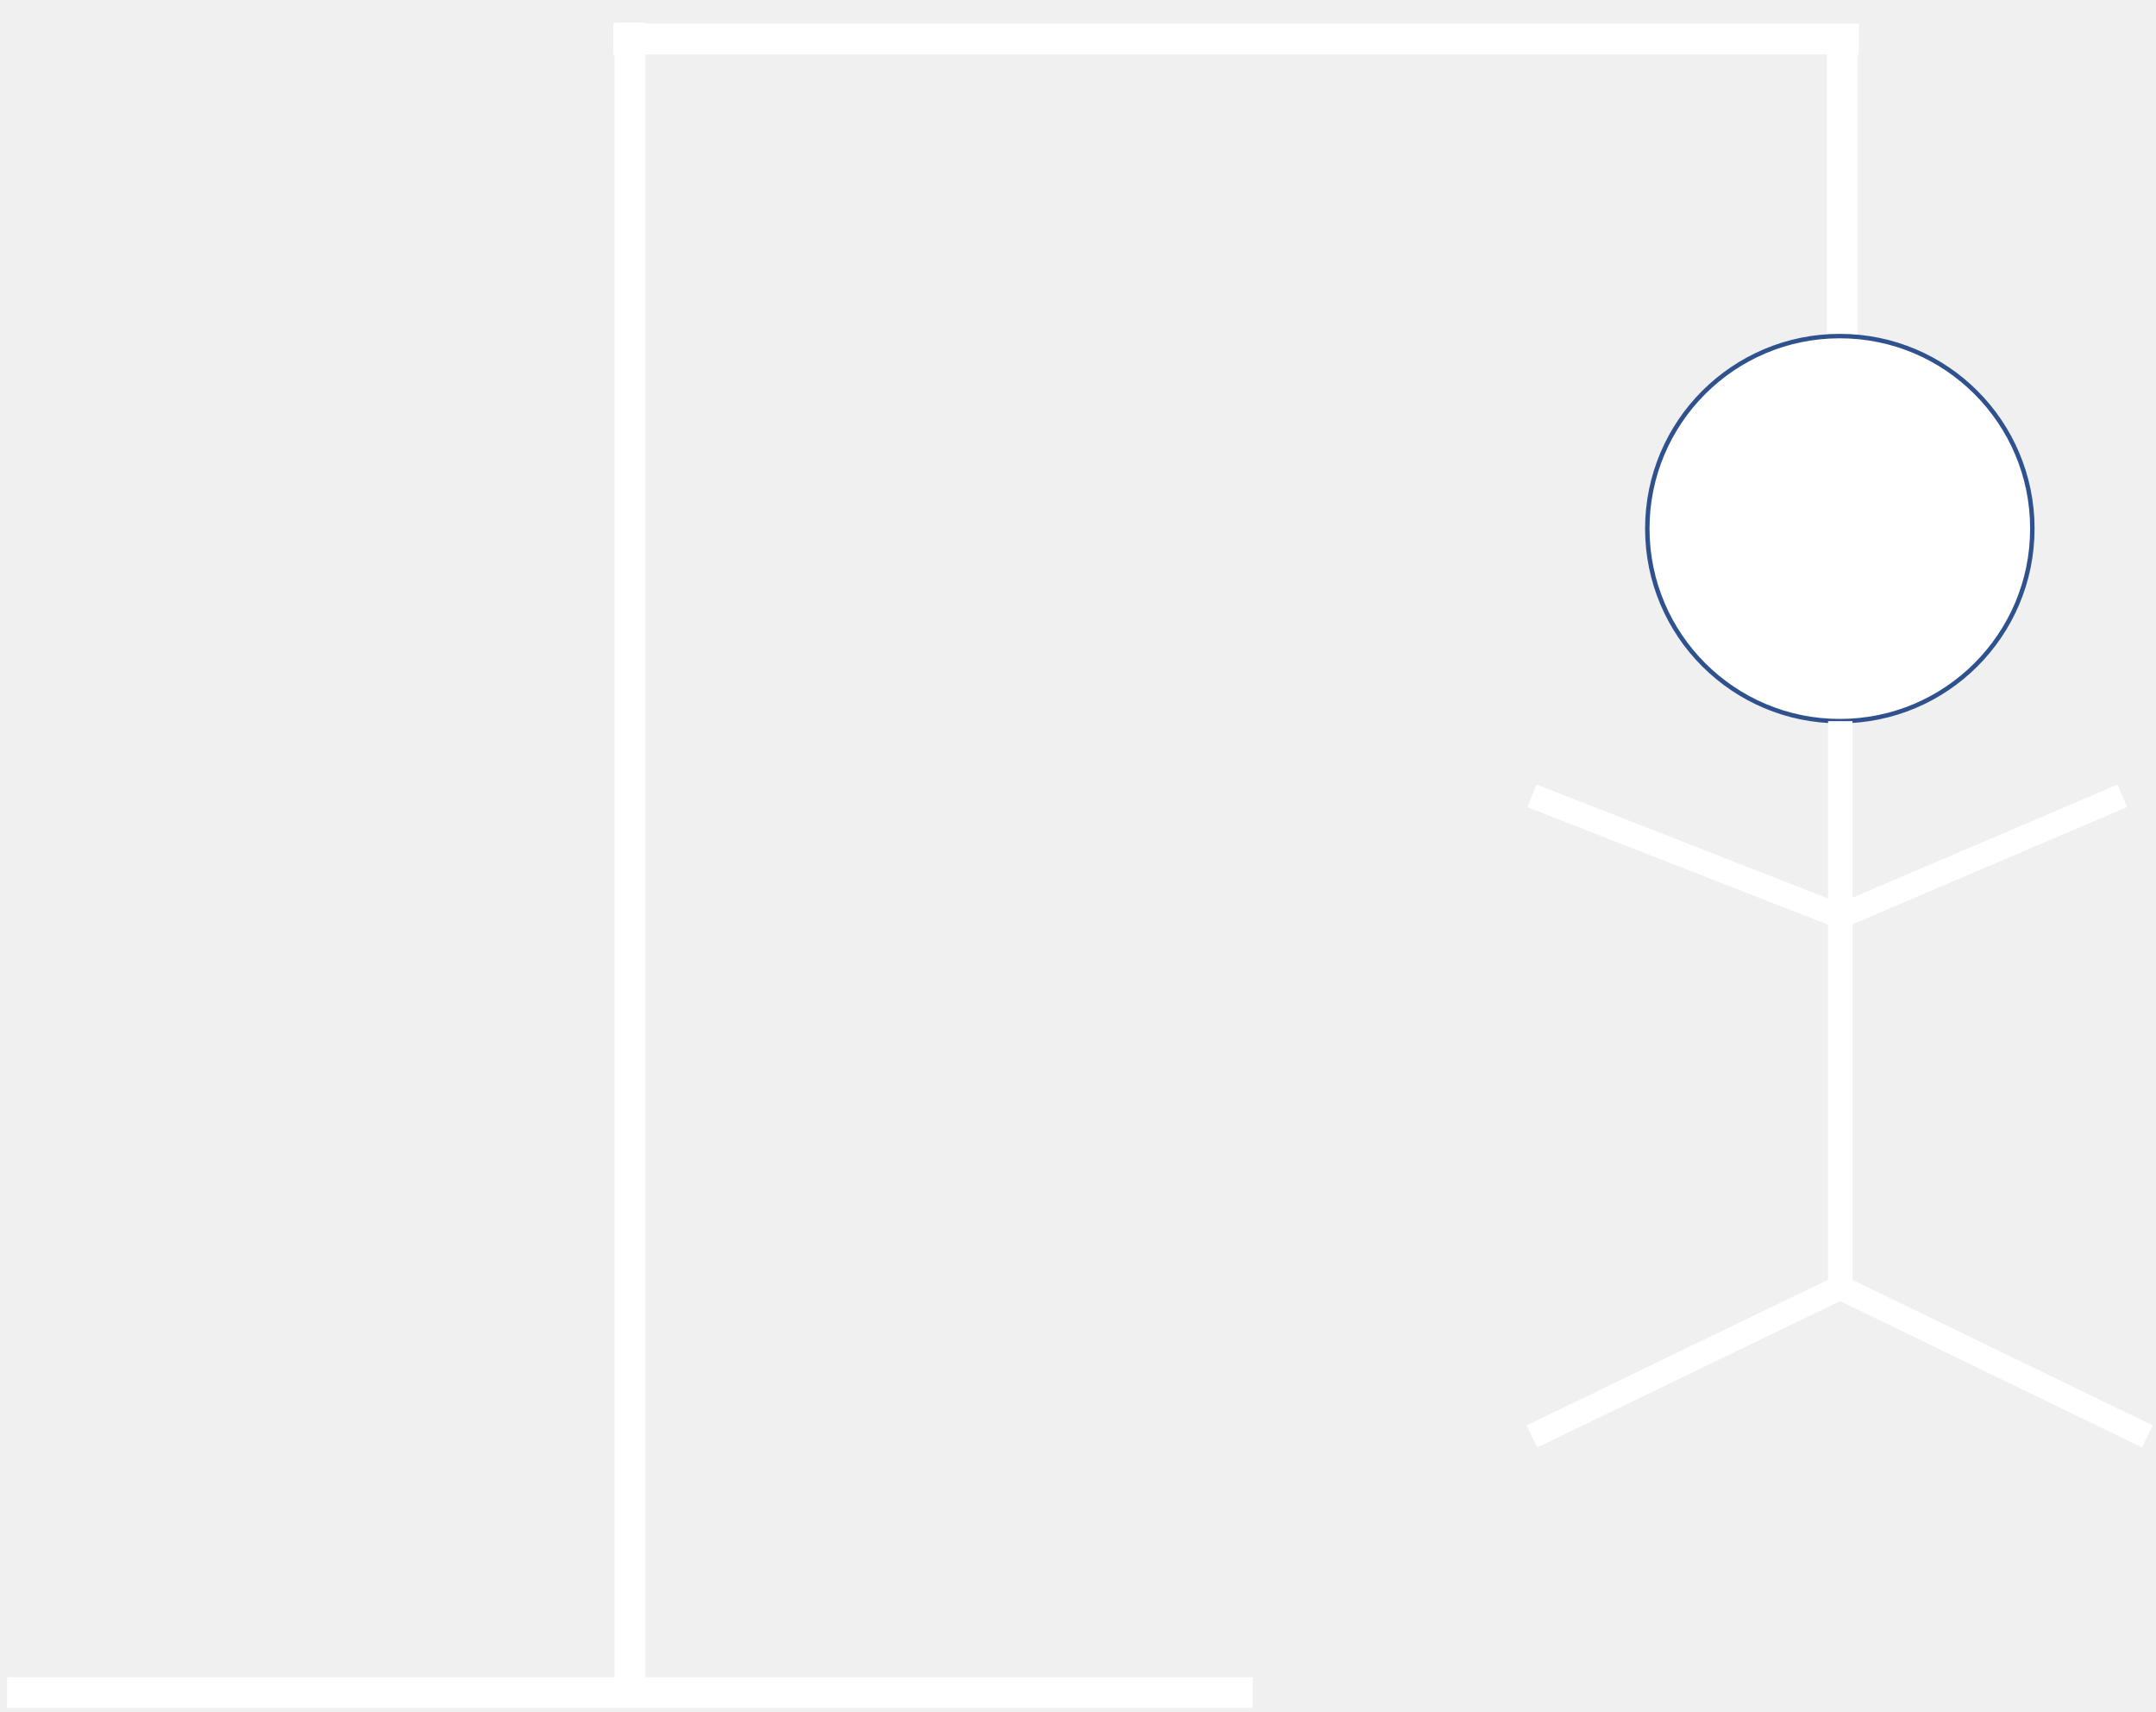
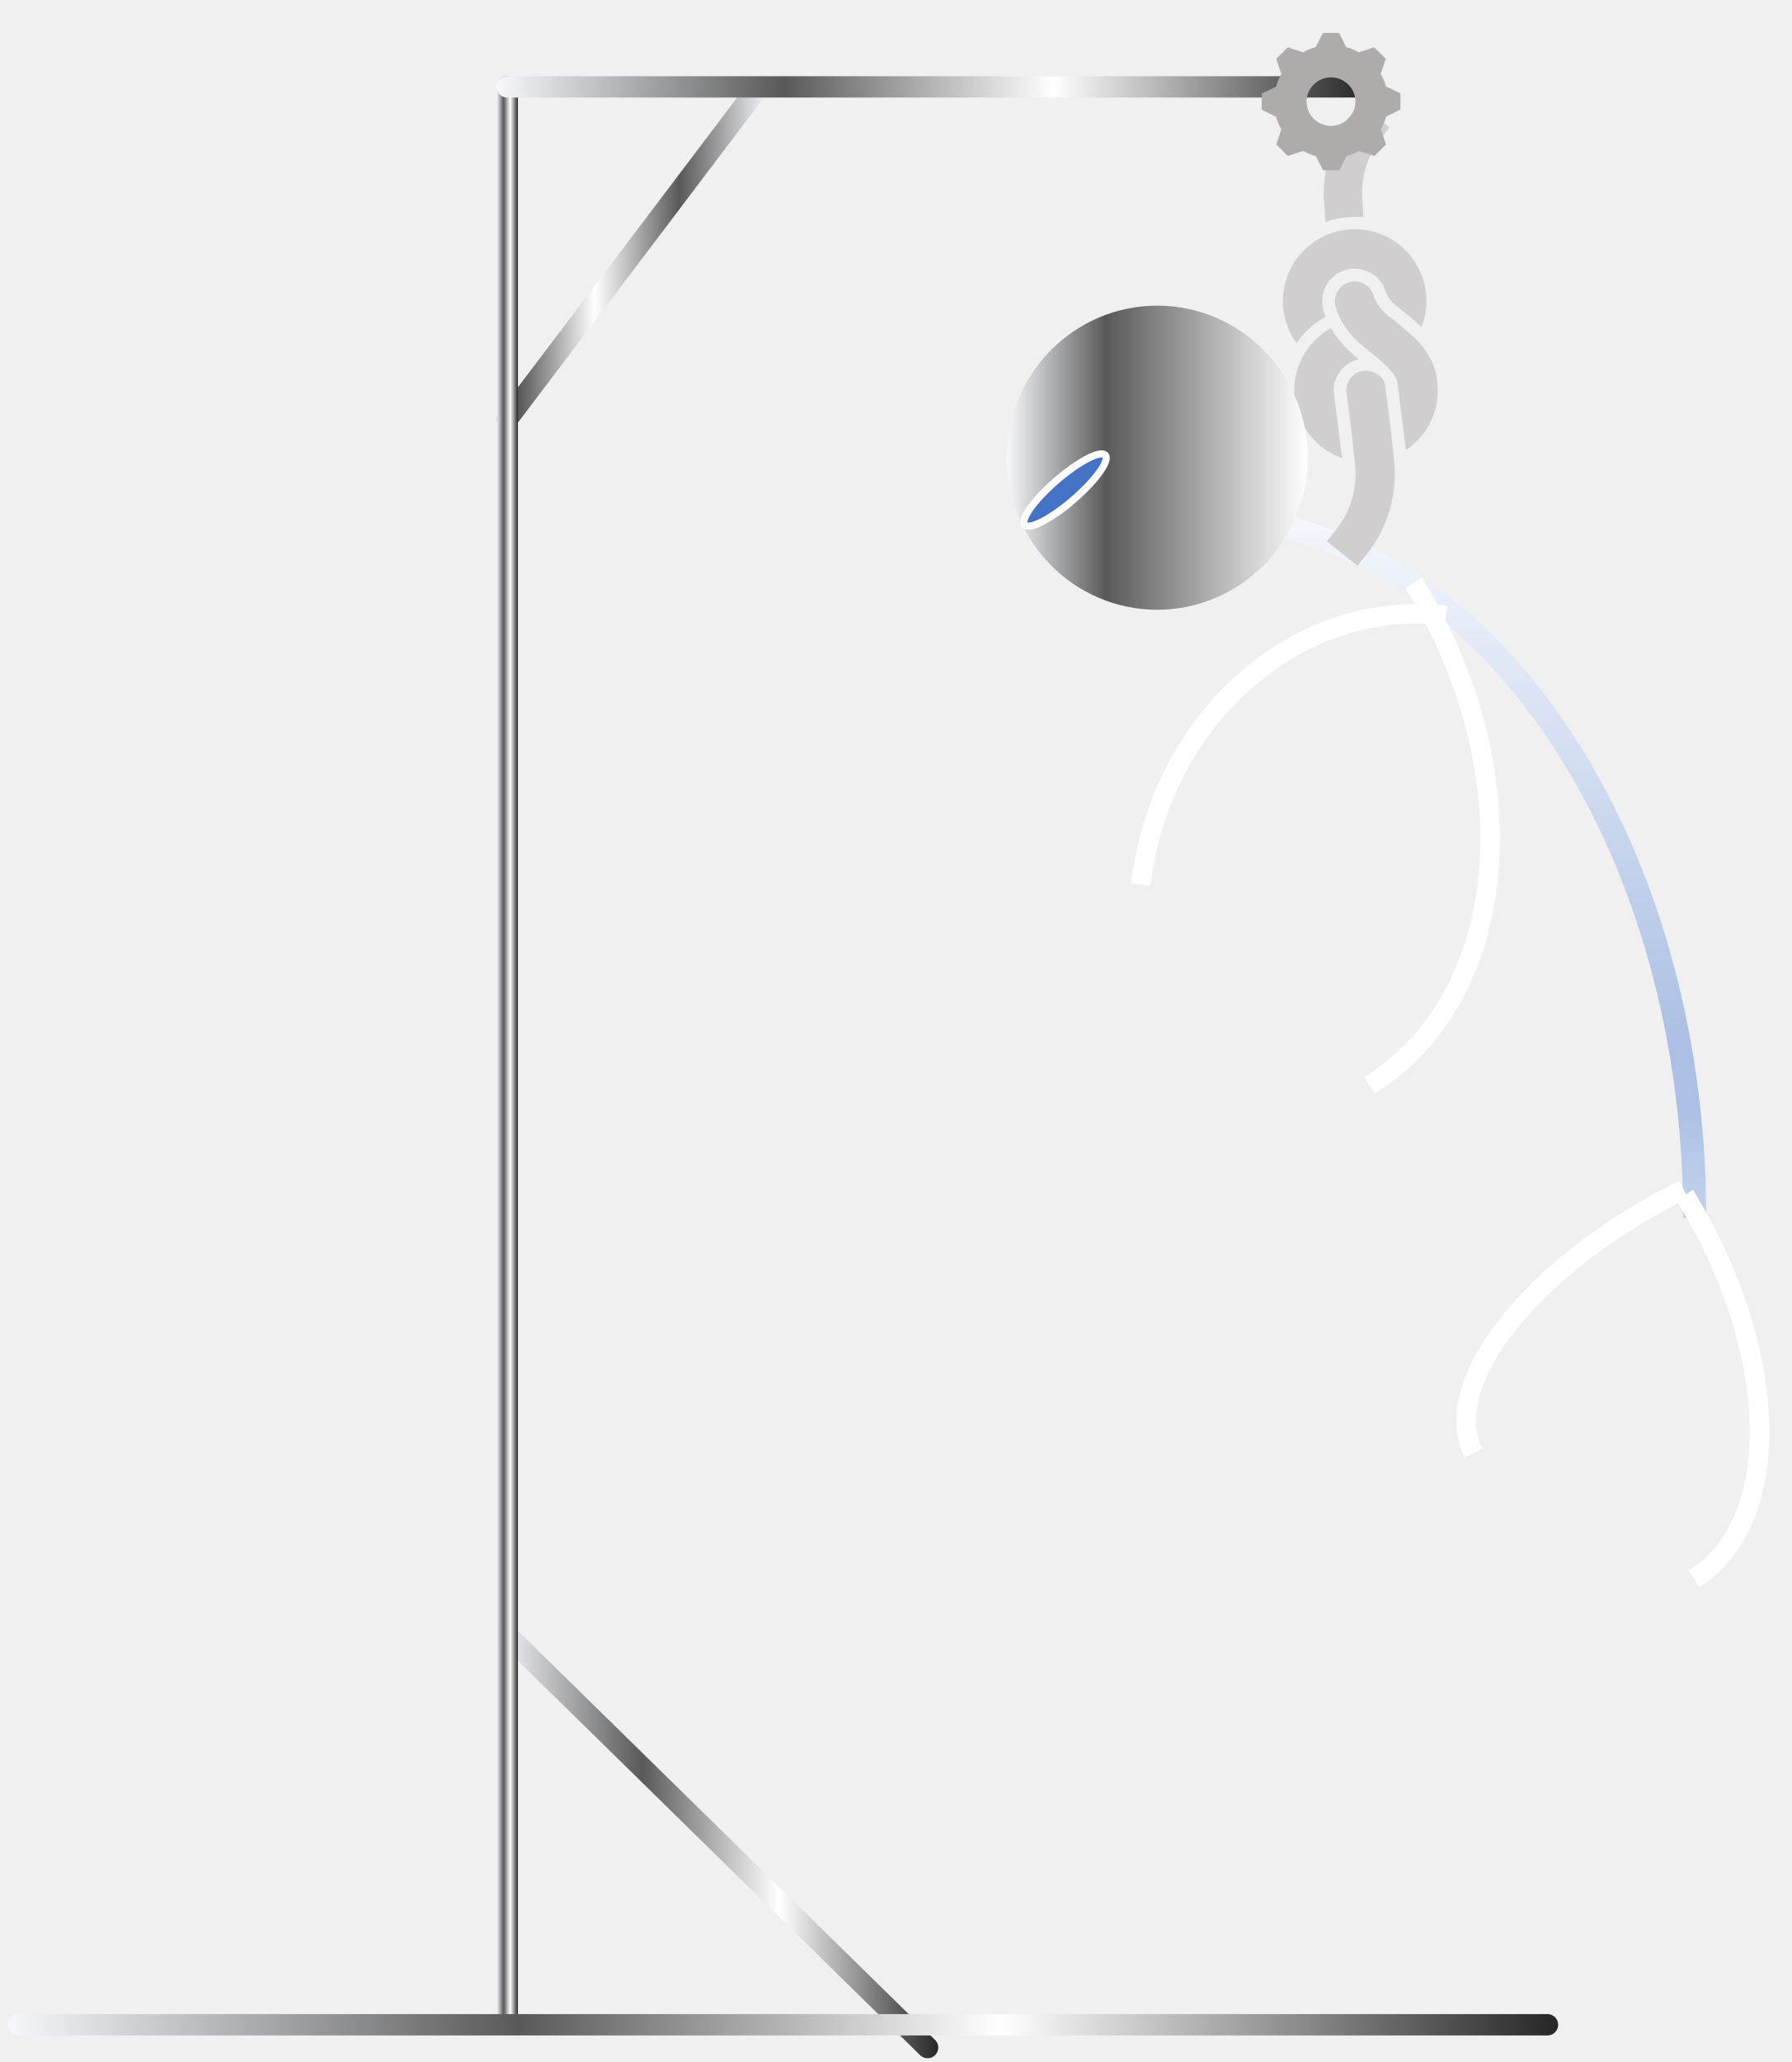
- <svg xmlns="http://www.w3.org/2000/svg" width="2223" height="1765" xml:space="preserve" overflow="hidden">
+ <svg xmlns="http://www.w3.org/2000/svg" width="1155" height="1329" xml:space="preserve" overflow="hidden">
  <defs>
    <clipPath id="clip0">
-       <rect x="857" y="247" width="2223" height="1765" />
+       <rect x="861" y="394" width="1155" height="1329" />
    </clipPath>
-     <clipPath id="clip1">
-       <rect x="859" y="249" width="1938" height="1759" />
+     <linearGradient x1="1795.22" y1="720.052" x2="1795.22" y2="1186.45" gradientUnits="userSpaceOnUse" spreadMethod="reflect" id="stroke1">
+       <stop offset="0" stop-color="#F6F8FC" stop-opacity="1" />
+       <stop offset="0.74" stop-color="#ABC0E4" stop-opacity="1" />
+       <stop offset="0.83" stop-color="#ABC0E4" stop-opacity="1" />
+       <stop offset="1" stop-color="#C7D5ED" stop-opacity="1" />
+     </linearGradient>
+     <linearGradient x1="1181.12" y1="1580.85" x2="1465.82" y2="1580.85" gradientUnits="userSpaceOnUse" spreadMethod="reflect" id="stroke2">
+       <stop offset="0" stop-color="#F6F8FC" stop-opacity="1" />
+       <stop offset="0.33" stop-color="#595959" stop-opacity="1" />
+       <stop offset="0.64" stop-color="#FFFFFF" stop-opacity="1" />
+       <stop offset="1" stop-color="#262626" stop-opacity="1" />
+     </linearGradient>
+     <linearGradient x1="-6.875" y1="107.027" x2="168.902" y2="107.027" gradientUnits="userSpaceOnUse" spreadMethod="reflect" id="stroke3">
+       <stop offset="0" stop-color="#F6F8FC" stop-opacity="1" />
+       <stop offset="0.33" stop-color="#595959" stop-opacity="1" />
+       <stop offset="0.64" stop-color="#FFFFFF" stop-opacity="1" />
+       <stop offset="1" stop-color="#262626" stop-opacity="1" />
+     </linearGradient>
+     <clipPath id="clip4">
+       <path d="M1562.74 631.781 1715.02 435.385 1911.42 587.668 1759.13 784.064Z" fill-rule="nonzero" clip-rule="nonzero" />
    </clipPath>
-     <clipPath id="clip2">
-       <rect x="859" y="249" width="1938" height="1759" />
+     <clipPath id="clip5">
+       <path d="M1562.74 631.781 1715.02 435.385 1911.42 587.668 1759.13 784.064Z" fill-rule="evenodd" clip-rule="evenodd" />
    </clipPath>
-     <clipPath id="clip3">
-       <rect x="859" y="249" width="1938" height="1759" />
+     <clipPath id="clip6">
+       <path d="M1562.74 631.781 1715.02 435.385 1911.42 587.668 1759.13 784.064Z" fill-rule="evenodd" clip-rule="evenodd" />
    </clipPath>
-     <clipPath id="clip4">
-       <rect x="859" y="249" width="1938" height="1759" />
+     <linearGradient x1="1181.12" y1="1074.32" x2="1194.88" y2="1074.32" gradientUnits="userSpaceOnUse" spreadMethod="reflect" id="stroke7">
+       <stop offset="0" stop-color="#F6F8FC" stop-opacity="1" />
+       <stop offset="0.33" stop-color="#595959" stop-opacity="1" />
+       <stop offset="0.64" stop-color="#FFFFFF" stop-opacity="1" />
+       <stop offset="1" stop-color="#262626" stop-opacity="1" />
+     </linearGradient>
+     <linearGradient x1="1181.12" y1="450" x2="1741.9" y2="450" gradientUnits="userSpaceOnUse" spreadMethod="reflect" id="stroke8">
+       <stop offset="0" stop-color="#F6F8FC" stop-opacity="1" />
+       <stop offset="0.33" stop-color="#595959" stop-opacity="1" />
+       <stop offset="0.64" stop-color="#FFFFFF" stop-opacity="1" />
+       <stop offset="1" stop-color="#262626" stop-opacity="1" />
+     </linearGradient>
+     <linearGradient x1="866.125" y1="1699" x2="1865.42" y2="1699" gradientUnits="userSpaceOnUse" spreadMethod="reflect" id="stroke9">
+       <stop offset="0" stop-color="#F6F8FC" stop-opacity="1" />
+       <stop offset="0.33" stop-color="#595959" stop-opacity="1" />
+       <stop offset="0.64" stop-color="#FFFFFF" stop-opacity="1" />
+       <stop offset="1" stop-color="#262626" stop-opacity="1" />
+     </linearGradient>
+     <linearGradient x1="1510" y1="689" x2="1704" y2="689" gradientUnits="userSpaceOnUse" spreadMethod="reflect" id="fill10">
+       <stop offset="0" stop-color="#F6F8FC" stop-opacity="1" />
+       <stop offset="0.33" stop-color="#595959" stop-opacity="1" />
+       <stop offset="1" stop-color="#FFFFFF" stop-opacity="1" />
+     </linearGradient>
+     <clipPath id="clip11">
+       <rect x="1655" y="397" width="127" height="126" />
+     </clipPath>
+     <clipPath id="clip12">
+       <rect x="1655" y="397" width="127" height="126" />
+     </clipPath>
+     <clipPath id="clip13">
+       <rect x="1655" y="397" width="127" height="126" />
    </clipPath>
  </defs>
-   <g clip-path="url(#clip0)" transform="translate(-857 -247)">
-     <g clip-path="url(#clip1)">
-       <g clip-path="url(#clip2)">
-         <g clip-path="url(#clip3)">
-           <g clip-path="url(#clip4)">
-             <path d="M2845.83 3254.96 4128.7 3254.96" stroke="#FFFFFF" stroke-width="31.742" stroke-linecap="butt" stroke-linejoin="miter" stroke-miterlimit="8" stroke-opacity="1" fill="none" fill-rule="evenodd" transform="matrix(1.0011 0 0 1 -1984.64 -1262.95)" />
-             <path d="M0 0 0.001 1719.99" stroke="#FFFFFF" stroke-width="31.742" stroke-linecap="butt" stroke-linejoin="miter" stroke-miterlimit="8" stroke-opacity="1" fill="none" fill-rule="evenodd" transform="matrix(1.0011 0 0 -1 1506.44 1990.23)" />
-             <path d="M3470.19 1550.24 4753.06 1550.24" stroke="#FFFFFF" stroke-width="31.742" stroke-linecap="butt" stroke-linejoin="miter" stroke-miterlimit="8" stroke-opacity="1" fill="none" fill-rule="evenodd" transform="matrix(1.0011 0 0 1 -1984.64 -1262.95)" />
-             <path d="M4735.95 1550.24 4735.95 1946.18" stroke="#FFFFFF" stroke-width="31.742" stroke-linecap="butt" stroke-linejoin="miter" stroke-miterlimit="8" stroke-opacity="1" fill="none" fill-rule="evenodd" transform="matrix(1.0011 0 0 1 -1984.64 -1262.95)" />
-           </g>
+   <g clip-path="url(#clip0)" transform="translate(-861 -394)">
+     <path d="M1636.98 727.5C1811.76 727.5 1953.46 929.643 1953.46 1179" stroke="url(#stroke1)" stroke-width="14.896" stroke-linecap="butt" stroke-linejoin="miter" stroke-miterlimit="8" fill="none" fill-rule="evenodd" />
+     <path d="M1188 1448 1458.94 1713.69" stroke="url(#stroke2)" stroke-width="13.75" stroke-linecap="round" stroke-linejoin="miter" stroke-miterlimit="8" fill="none" fill-rule="evenodd" />
+     <path d="M0 0 162.027 214.054" stroke="url(#stroke3)" stroke-width="13.75" stroke-linecap="round" stroke-linejoin="miter" stroke-miterlimit="8" fill="none" fill-rule="evenodd" transform="matrix(-1 0 0 1 1350.03 450)" />
+     <g clip-path="url(#clip4)">
+       <g clip-path="url(#clip5)">
+         <g clip-path="url(#clip6)">
+           <path d="M1726.16 689.288C1709.71 683.426 1697.93 668.837 1695.66 651.519 1693.33 632.826 1702.55 614.581 1718.99 605.381 1721.38 609.582 1724.25 613.499 1727.52 617.056 1730.46 620.095 1733.62 622.92 1736.96 625.509 1732.22 626.582 1728.01 629.274 1725.04 633.121 1722.17 636.811 1720.63 641.365 1720.69 646.039Z" fill="#D0CECE" fill-rule="nonzero" fill-opacity="1" />
+           <path d="M1777.38 604.788C1777.04 604.468 1776.7 604.149 1776.33 603.849 1772.42 600.156 1768.33 596.893 1765.06 594.263 1762.7 592.452 1760.42 590.523 1758.25 588.484 1756.8 586.849 1755.58 585.022 1754.63 583.056 1751.83 571.819 1740.45 564.981 1729.21 567.781 1718.92 570.348 1712.16 580.202 1713.48 590.731 1713.84 593.274 1714.52 595.761 1715.49 598.139 1708.96 601.707 1703.24 606.588 1698.69 612.475 1698.02 613.343 1697.39 614.233 1696.78 615.131 1681.8 594.427 1686.44 565.502 1707.14 550.525 1727.85 535.548 1756.77 540.19 1771.75 560.894 1780.96 573.621 1783.08 590.149 1777.38 604.788Z" fill="#D0CECE" fill-rule="nonzero" fill-opacity="1" />
+           <path d="M1778.13 673.989C1775.1 677.912 1771.45 681.322 1767.33 684.09L1761.87 640.903C1761.03 634.309 1750.7 626.022 1743.88 620.527 1740.23 617.748 1736.77 614.719 1733.54 611.463 1727.49 604.959 1722.37 595.594 1721.62 589.705 1720.75 582.713 1725.71 576.341 1732.7 575.473 1739.32 574.651 1745.45 579.059 1746.78 585.59 1748.11 588.707 1749.95 591.58 1752.22 594.092 1754.64 596.415 1757.19 598.597 1759.86 600.625 1763.08 603.22 1767.1 606.443 1770.89 610.018 1775.43 613.72 1779.21 618.252 1782.05 623.371L1782.56 624.28C1784.97 628.399 1786.55 632.959 1787.18 637.693 1787.21 637.948 1787.23 638.199 1787.25 638.455 1787.25 638.455 1787.44 639.667 1787.47 639.912 1789.03 652.062 1785.67 664.333 1778.13 673.989Z" fill="#D0CECE" fill-rule="nonzero" fill-opacity="1" />
+           <path d="M1715.33 537.132C1718.72 535.91 1722.22 535.024 1725.78 534.486L1730.51 533.965C1733.64 533.72 1736.77 533.742 1739.89 534.031L1739.4 524.342C1737.78 509.78 1741.91 495.161 1750.91 483.601L1756.7 476.136 1737.14 460.97 1731.35 468.435C1718.8 484.563 1712.83 504.849 1714.65 525.204Z" fill="#D0CECE" fill-rule="nonzero" fill-opacity="1" />
+           <path d="M1732.56 674.884 1734.53 693.828C1736.02 708.732 1731.63 723.632 1722.3 735.347L1716.3 742.911 1736.12 758.638 1742.12 751.077C1755.55 734.227 1761.86 712.797 1759.71 691.359L1757.7 671.984 1757.64 671.533 1753.97 642.803C1753.65 640.067 1752.19 637.593 1749.94 635.997L1749.11 635.41C1747.12 633.944 1744.76 633.072 1742.3 632.896 1735.3 632.497 1729.31 637.844 1728.91 644.839 1728.9 645.083 1728.89 645.327 1728.89 645.572L1728.89 646.294Z" fill="#D0CECE" fill-rule="nonzero" fill-opacity="1" />
        </g>
      </g>
    </g>
-     <path d="M2555.5 792C2555.5 682.372 2644.37 593.5 2754 593.5 2863.63 593.5 2952.5 682.372 2952.5 792 2952.5 901.628 2863.63 990.5 2754 990.5 2644.37 990.5 2555.5 901.628 2555.5 792Z" stroke="#2F528F" stroke-width="4.583" stroke-linecap="butt" stroke-linejoin="miter" stroke-miterlimit="8" stroke-opacity="1" fill="#FFFFFF" fill-rule="evenodd" fill-opacity="1" />
-     <path d="M2754.5 990.5 2754.5 1574.69" stroke="#FFFFFF" stroke-width="25.208" stroke-linecap="butt" stroke-linejoin="miter" stroke-miterlimit="8" stroke-opacity="1" fill="none" fill-rule="evenodd" />
-     <path d="M0 0 290.695 124.08" stroke="#FFFFFF" stroke-width="25.208" stroke-linecap="butt" stroke-linejoin="miter" stroke-miterlimit="8" stroke-opacity="1" fill="none" fill-rule="evenodd" transform="matrix(-1 0 0 1 3045.2 1067.5)" />
-     <path d="M2754.04 1191.58 2436.5 1067.5" stroke="#FFFFFF" stroke-width="25.208" stroke-linecap="butt" stroke-linejoin="miter" stroke-miterlimit="8" stroke-opacity="1" fill="none" fill-rule="evenodd" />
-     <path d="M3071.12 1727.96 2754.5 1574.5" stroke="#FFFFFF" stroke-width="25.208" stroke-linecap="butt" stroke-linejoin="miter" stroke-miterlimit="8" stroke-opacity="1" fill="none" fill-rule="evenodd" />
-     <path d="M0 0 317.54 153.458" stroke="#FFFFFF" stroke-width="25.208" stroke-linecap="butt" stroke-linejoin="miter" stroke-miterlimit="8" stroke-opacity="1" fill="none" fill-rule="evenodd" transform="matrix(-1 0 0 1 2754.04 1574.5)" />
+     <path d="M1188 450 1188 1698.65" stroke="url(#stroke7)" stroke-width="13.75" stroke-linecap="round" stroke-linejoin="miter" stroke-miterlimit="8" fill="none" fill-rule="evenodd" />
+     <path d="M1188 450 1735.03 450" stroke="url(#stroke8)" stroke-width="13.75" stroke-linecap="round" stroke-linejoin="miter" stroke-miterlimit="8" fill="none" fill-rule="evenodd" />
+     <path d="M873 1699 1858.54 1699" stroke="url(#stroke9)" stroke-width="13.75" stroke-linecap="round" stroke-linejoin="miter" stroke-miterlimit="8" fill="none" fill-rule="evenodd" />
+     <path d="M1510 689C1510 634.876 1553.43 591 1607 591 1660.57 591 1704 634.876 1704 689 1704 743.124 1660.57 787 1607 787 1553.43 787 1510 743.124 1510 689Z" fill="url(#fill10)" fill-rule="evenodd" />
+     <path d="M0 8.25C-8.74287e-15 3.694 15.373 0 34.336 0 53.299-2.10062e-15 68.672 3.694 68.672 8.25 68.672 12.806 53.299 16.5 34.336 16.5 15.373 16.5-2.62286e-14 12.806 0 8.25Z" stroke="#FFFFFF" stroke-width="4.583" stroke-linecap="butt" stroke-linejoin="miter" stroke-miterlimit="8" stroke-opacity="1" fill="#4472C4" fill-rule="evenodd" fill-opacity="1" transform="matrix(0.75712 -0.653276 -0.653276 -0.75712 1526.95 738.501)" />
+     <path d="M1772.32 769.733C1847.86 892.181 1835.09 1037.1 1743.8 1093.42" stroke="#FFFFFF" stroke-width="12.604" stroke-linecap="butt" stroke-linejoin="miter" stroke-miterlimit="8" stroke-opacity="1" fill="none" fill-rule="evenodd" />
+     <path d="M1596.38 964.1C1609.17 856.889 1697.25 779.248 1793.11 790.683" stroke="#FFFFFF" stroke-width="12.604" stroke-linecap="butt" stroke-linejoin="miter" stroke-miterlimit="8" stroke-opacity="1" fill="none" fill-rule="evenodd" />
+     <path d="M1946.98 1164.22C2008.93 1264.63 2011.59 1375.37 1952.92 1411.56" stroke="#FFFFFF" stroke-width="12.604" stroke-linecap="butt" stroke-linejoin="miter" stroke-miterlimit="8" stroke-opacity="1" fill="none" fill-rule="evenodd" />
+     <path d="M1810.81 1330.51C1788.24 1285.32 1848.88 1209.26 1946.26 1160.63" stroke="#FFFFFF" stroke-width="12.604" stroke-linecap="butt" stroke-linejoin="miter" stroke-miterlimit="8" stroke-opacity="1" fill="none" fill-rule="evenodd" />
+     <g clip-path="url(#clip11)">
+       <g clip-path="url(#clip12)">
+         <g clip-path="url(#clip13)">
+           <path d="M62.5 78.125C53.906 78.125 46.875 71.094 46.875 62.5 46.875 53.906 53.906 46.875 62.5 46.875 71.094 46.875 78.125 53.906 78.125 62.5 78.125 71.094 71.094 78.125 62.5 78.125ZM97.656 52.734C96.875 49.87 95.703 47.136 94.271 44.661L97.526 34.896 90.104 27.474 80.339 30.729C77.734 29.297 75 28.125 72.135 27.344L67.708 18.229 57.292 18.229 52.734 27.344C49.87 28.125 47.136 29.297 44.661 30.729L34.896 27.474 27.474 34.896 30.729 44.661C29.297 47.266 28.125 50 27.344 52.865L18.229 57.292 18.229 67.708 27.344 72.266C28.125 75.13 29.297 77.865 30.729 80.339L27.474 90.104 34.896 97.526 44.661 94.271C47.266 95.703 50 96.875 52.865 97.656L57.422 106.771 67.839 106.771 72.396 97.656C75.26 96.875 77.995 95.703 80.469 94.271L90.234 97.526 97.656 90.104 94.401 80.339C95.833 77.734 97.005 75 97.787 72.135L106.901 67.578 106.901 57.161 97.656 52.734Z" fill="#AFABAB" fill-rule="nonzero" fill-opacity="1" transform="matrix(1.008 0 0 1 1656 397)" />
+         </g>
+       </g>
+     </g>
  </g>
</svg>
